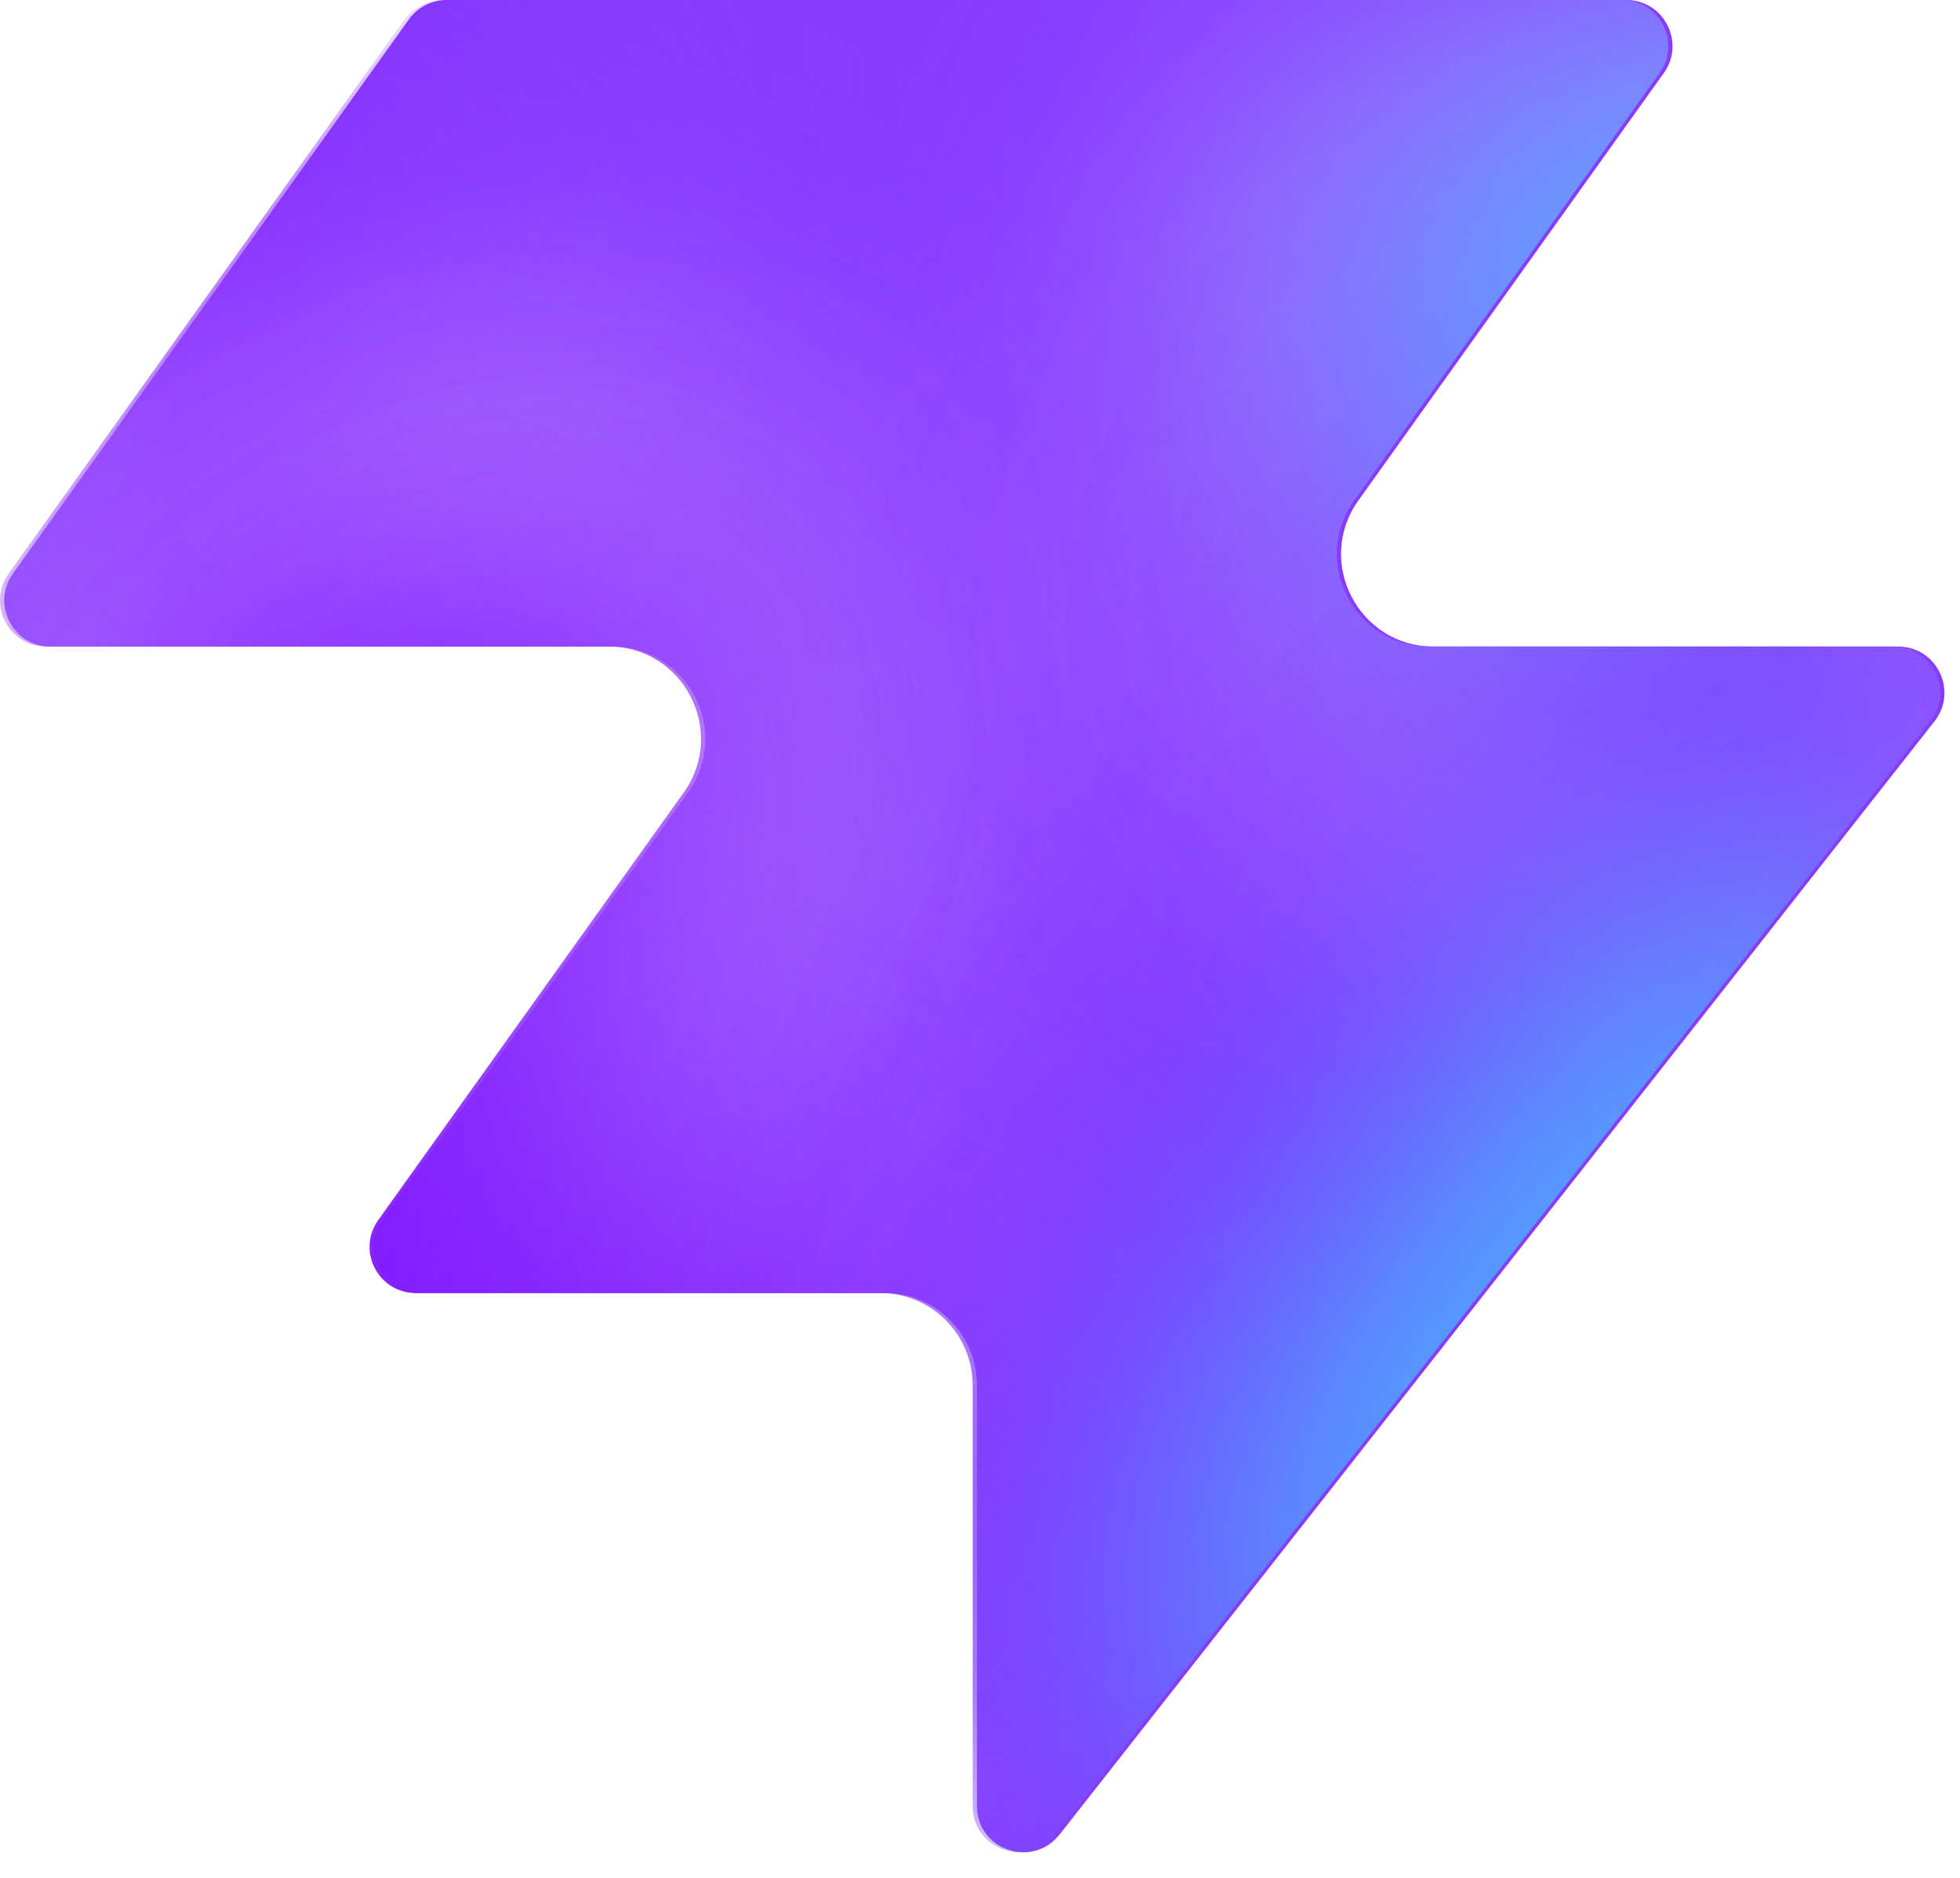
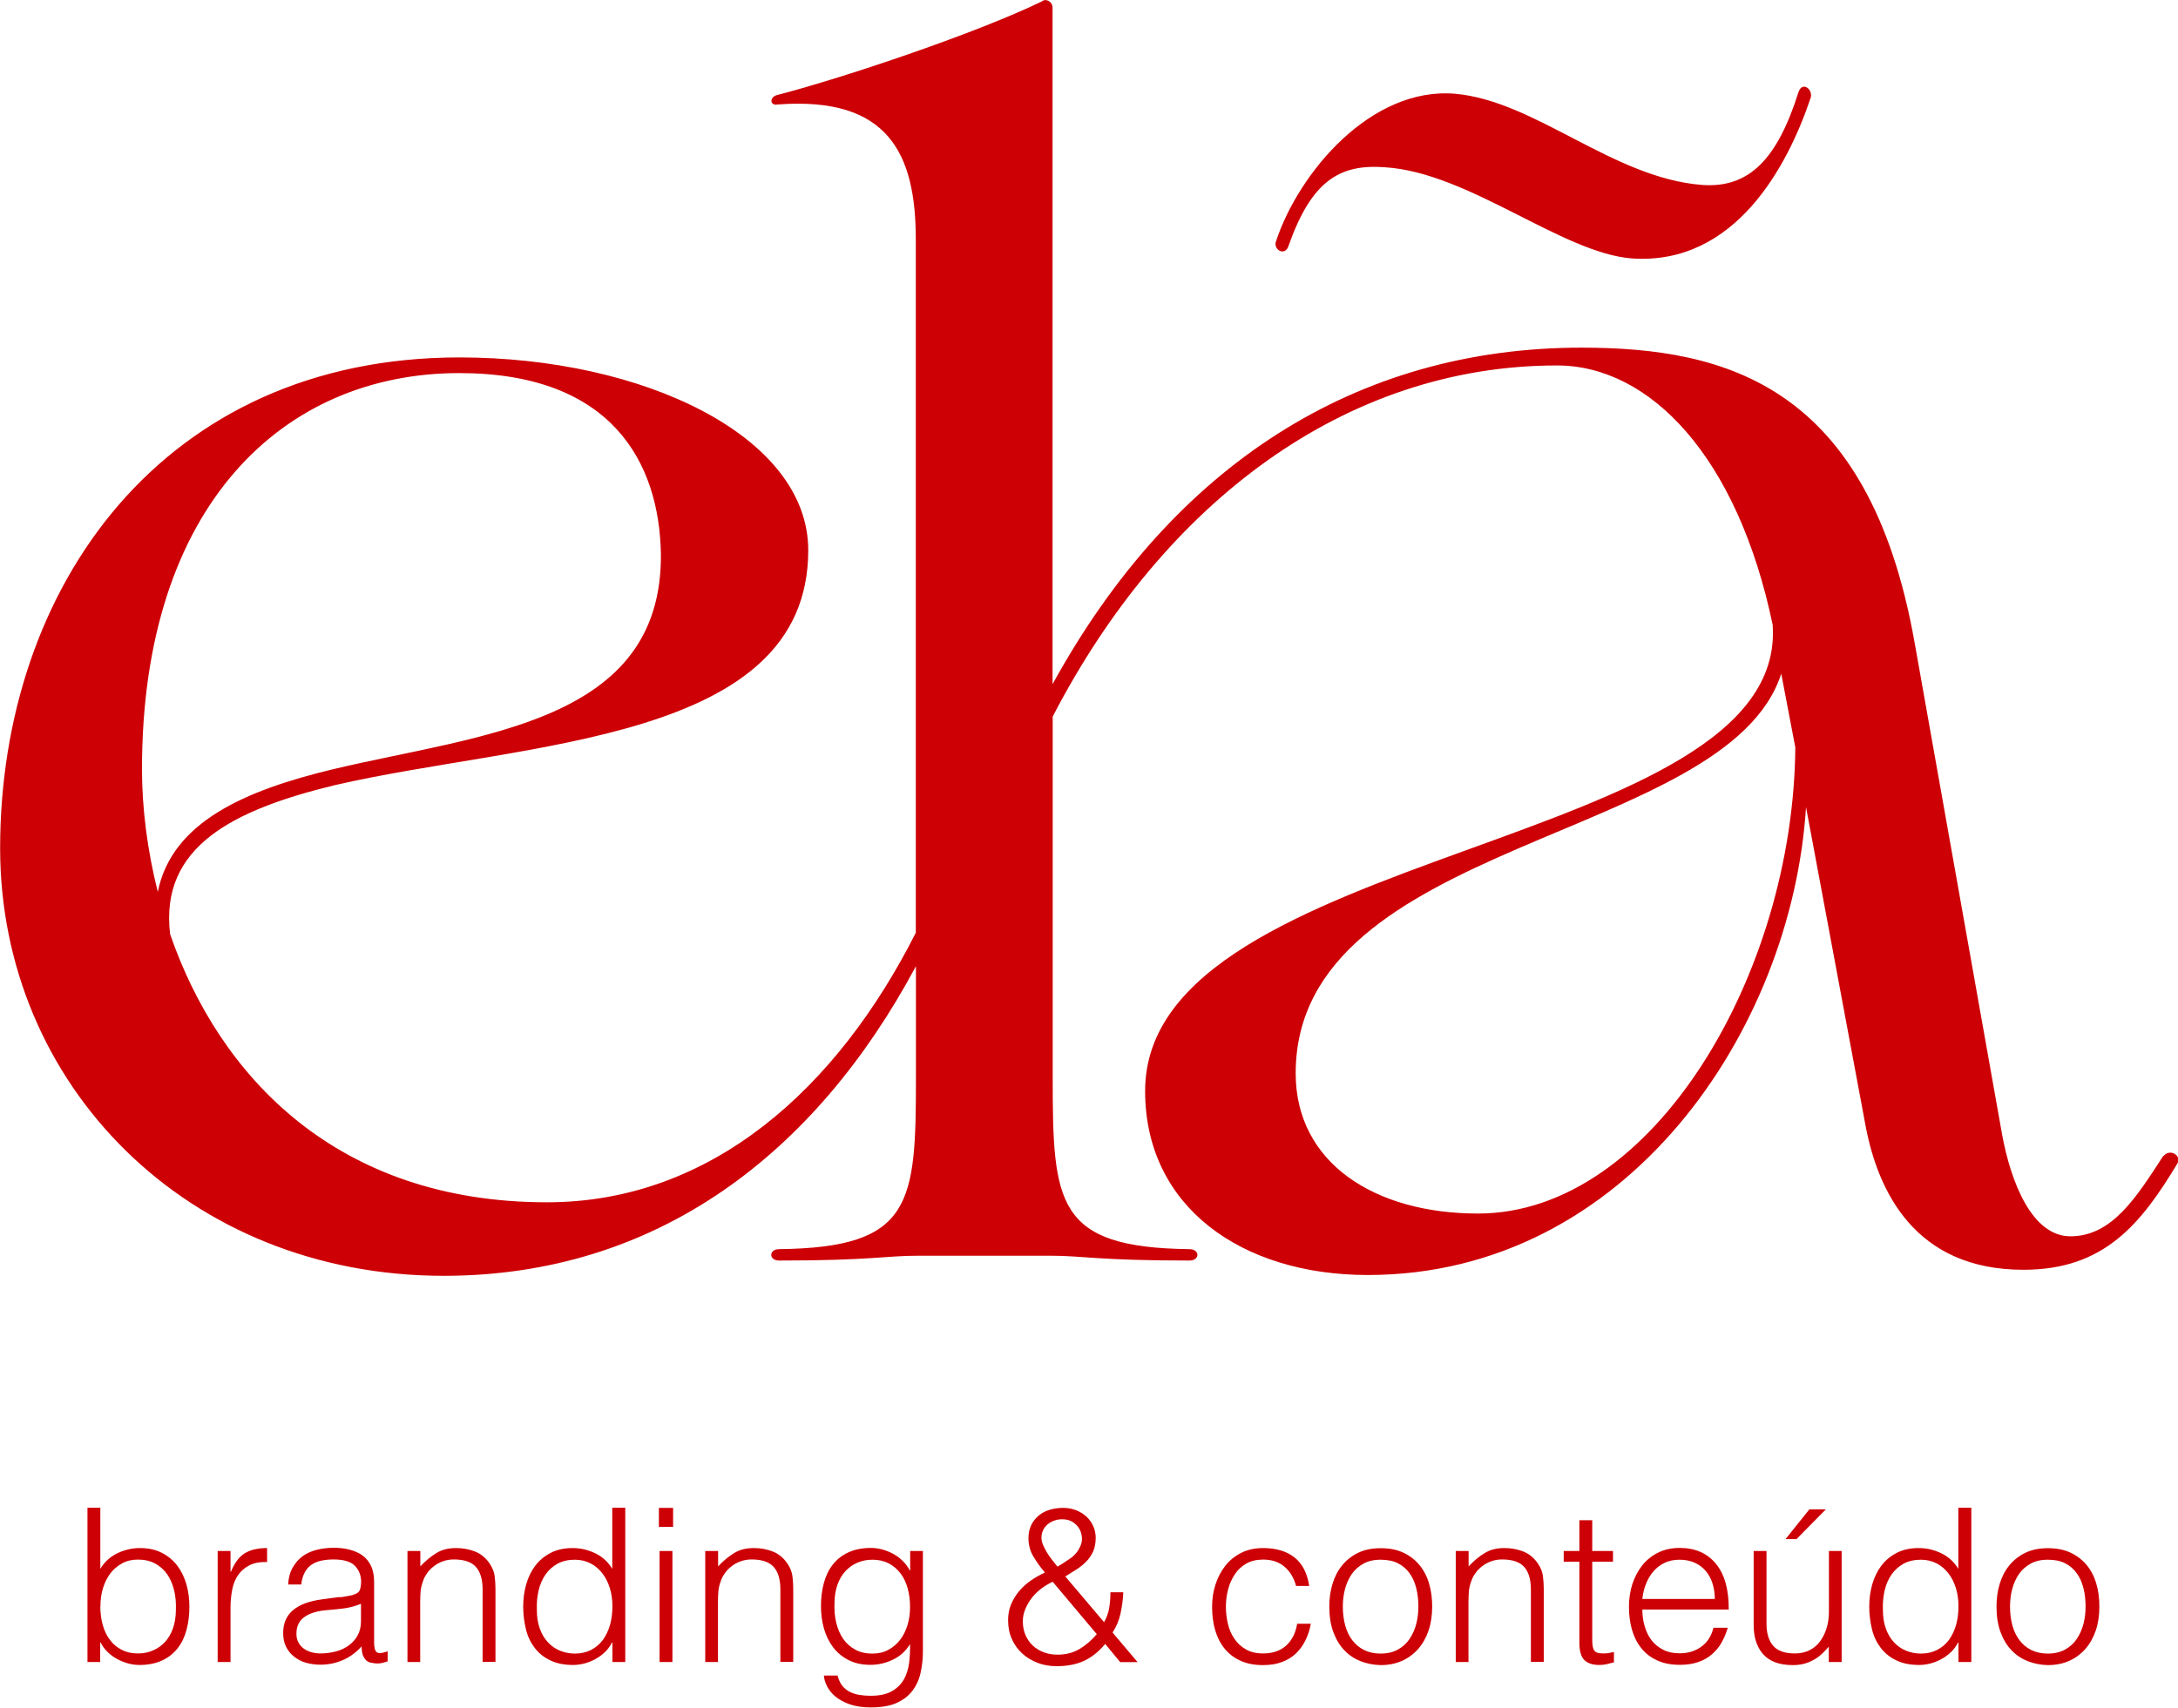
- <svg xmlns="http://www.w3.org/2000/svg" width="48" height="46" fill="none" viewBox="0 0 48 46">
-   <path fill="#863bff" d="M25.946 44.938c-.664.845-2.021.375-2.021-.698V33.937a2.26 2.26 0 0 0-2.262-2.262H10.287c-.92 0-1.456-1.04-.92-1.788l7.48-10.471c1.07-1.497 0-3.578-1.842-3.578H1.237c-.92 0-1.456-1.04-.92-1.788L10.013.474c.214-.297.556-.474.92-.474h28.894c.92 0 1.456 1.04.92 1.788l-7.48 10.471c-1.07 1.498 0 3.579 1.842 3.579h11.377c.943 0 1.473 1.088.89 1.83L25.947 44.94z" style="fill:#863bff;fill:color(display-p3 .525 .23 1);fill-opacity:1" />
-   <mask id="a" width="48" height="46" x="0" y="0" maskUnits="userSpaceOnUse" style="mask-type:alpha">
-     <path fill="#000" d="M25.842 44.938c-.664.844-2.021.375-2.021-.698V33.937a2.26 2.26 0 0 0-2.262-2.262H10.183c-.92 0-1.456-1.04-.92-1.788l7.48-10.471c1.07-1.498 0-3.579-1.842-3.579H1.133c-.92 0-1.456-1.04-.92-1.787L9.91.473c.214-.297.556-.474.92-.474h28.894c.92 0 1.456 1.04.92 1.788l-7.48 10.471c-1.07 1.498 0 3.578 1.842 3.578h11.377c.943 0 1.473 1.088.89 1.832L25.843 44.94z" style="fill:#000;fill-opacity:1" />
-   </mask>
-   <g mask="url(#a)">
-     <g filter="url(#b)">
-       <ellipse cx="5.508" cy="14.704" fill="#ede6ff" rx="5.508" ry="14.704" style="fill:#ede6ff;fill:color(display-p3 .927 .903 1);fill-opacity:1" transform="matrix(.00324 1 1 -.00324 -4.47 31.516)" />
-     </g>
-     <g filter="url(#c)">
-       <ellipse cx="10.399" cy="29.851" fill="#ede6ff" rx="10.399" ry="29.851" style="fill:#ede6ff;fill:color(display-p3 .927 .903 1);fill-opacity:1" transform="matrix(.00324 1 1 -.00324 -39.328 7.883)" />
-     </g>
-     <g filter="url(#d)">
-       <ellipse cx="5.508" cy="30.487" fill="#7e14ff" rx="5.508" ry="30.487" style="fill:#7e14ff;fill:color(display-p3 .492 .077 1);fill-opacity:1" transform="rotate(89.814 -25.913 -14.639)scale(1 -1)" />
-     </g>
-     <g filter="url(#e)">
-       <ellipse cx="5.508" cy="30.599" fill="#7e14ff" rx="5.508" ry="30.599" style="fill:#7e14ff;fill:color(display-p3 .492 .077 1);fill-opacity:1" transform="rotate(89.814 -32.644 -3.334)scale(1 -1)" />
-     </g>
-     <g filter="url(#f)">
-       <ellipse cx="5.508" cy="30.599" fill="#7e14ff" rx="5.508" ry="30.599" style="fill:#7e14ff;fill:color(display-p3 .492 .077 1);fill-opacity:1" transform="matrix(.00324 1 1 -.00324 -34.34 30.47)" />
-     </g>
-     <g filter="url(#g)">
-       <ellipse cx="14.072" cy="22.078" fill="#ede6ff" rx="14.072" ry="22.078" style="fill:#ede6ff;fill:color(display-p3 .927 .903 1);fill-opacity:1" transform="rotate(93.35 24.506 48.493)scale(-1 1)" />
-     </g>
-     <g filter="url(#h)">
-       <ellipse cx="3.47" cy="21.501" fill="#7e14ff" rx="3.47" ry="21.501" style="fill:#7e14ff;fill:color(display-p3 .492 .077 1);fill-opacity:1" transform="rotate(89.009 28.708 47.59)scale(-1 1)" />
-     </g>
-     <g filter="url(#i)">
-       <ellipse cx="3.47" cy="21.501" fill="#7e14ff" rx="3.47" ry="21.501" style="fill:#7e14ff;fill:color(display-p3 .492 .077 1);fill-opacity:1" transform="rotate(89.009 28.708 47.59)scale(-1 1)" />
-     </g>
-     <g filter="url(#j)">
-       <ellipse cx=".387" cy="8.972" fill="#7e14ff" rx="4.407" ry="29.108" style="fill:#7e14ff;fill:color(display-p3 .492 .077 1);fill-opacity:1" transform="rotate(39.51 .387 8.972)" />
-     </g>
-     <g filter="url(#k)">
-       <ellipse cx="47.523" cy="-6.092" fill="#7e14ff" rx="4.407" ry="29.108" style="fill:#7e14ff;fill:color(display-p3 .492 .077 1);fill-opacity:1" transform="rotate(37.892 47.523 -6.092)" />
-     </g>
-     <g filter="url(#l)">
-       <ellipse cx="41.412" cy="6.333" fill="#47bfff" rx="5.971" ry="9.665" style="fill:#47bfff;fill:color(display-p3 .28 .748 1);fill-opacity:1" transform="rotate(37.892 41.412 6.333)" />
-     </g>
-     <g filter="url(#m)">
-       <ellipse cx="-1.879" cy="38.332" fill="#7e14ff" rx="4.407" ry="29.108" style="fill:#7e14ff;fill:color(display-p3 .492 .077 1);fill-opacity:1" transform="rotate(37.892 -1.88 38.332)" />
-     </g>
-     <g filter="url(#n)">
-       <ellipse cx="-1.879" cy="38.332" fill="#7e14ff" rx="4.407" ry="29.108" style="fill:#7e14ff;fill:color(display-p3 .492 .077 1);fill-opacity:1" transform="rotate(37.892 -1.88 38.332)" />
-     </g>
-     <g filter="url(#o)">
-       <ellipse cx="35.651" cy="29.907" fill="#7e14ff" rx="4.407" ry="29.108" style="fill:#7e14ff;fill:color(display-p3 .492 .077 1);fill-opacity:1" transform="rotate(37.892 35.651 29.907)" />
-     </g>
-     <g filter="url(#p)">
-       <ellipse cx="38.418" cy="32.4" fill="#47bfff" rx="5.971" ry="15.297" style="fill:#47bfff;fill:color(display-p3 .28 .748 1);fill-opacity:1" transform="rotate(37.892 38.418 32.4)" />
+ <svg xmlns="http://www.w3.org/2000/svg" id="Camada_2" data-name="Camada 2" viewBox="0 0 162.6 127.5">
+   <defs>
+     <style>
+       .cls-1 {
+         fill: #cd0005;
+       }
+     </style>
+   </defs>
+   <g id="Camada_1-2" data-name="Camada 1">
+     <g>
+       <g>
+         <path class="cls-1" d="M96.19,18.38c1.7-4.84,3.79-6.15,7.2-5.89,6.28.39,13.22,6.41,18.45,6.81,7.72.52,11.65-6.94,13.35-12.04.13-.65-.65-1.18-.92-.39-1.57,4.97-3.66,7.2-7.2,6.94-6.68-.52-12.43-6.28-18.45-6.81-6.28-.52-11.65,5.89-13.35,10.99-.26.65.65,1.18.92.39Z" />
+         <path class="cls-1" d="M161.51,86.3c-1.96,3.01-3.79,6.02-6.94,6.02-2.88,0-4.45-4.06-5.1-7.59l-6.54-36.78c-3.4-19.11-14-21.99-24.87-21.99-16.76,0-30.48,8.74-39.48,25.13V.58c0-.48-.52-.72-.79-.48-4.71,2.3-14.6,5.65-19.71,6.98-.65.12-.65.85,0,.72,8.24-.61,10.29,3.67,10.29,10.09v51.76c-5.85,11.59-15.24,20.13-27.53,20.13-15.71,0-24.47-9.42-28.14-20.02-.79-6.54,4.71-9.29,12.3-11.13,14.13-3.27,35.34-3.14,35.34-17.54,0-8.51-12.3-14.4-26.04-14.4-22.12,0-34.29,17.15-34.29,36.65,0,17.67,14,31.93,33.11,31.93,15.9,0,27.75-9.09,35.26-23.12v8.3c0,9.44-.26,12.71-10.21,12.83-.79,0-.79.85,0,.85,6.81,0,7.98-.36,10.34-.36h9.95c2.36,0,3.53.36,10.34.36.79,0,.79-.85,0-.85-9.95-.12-10.21-3.39-10.21-12.83v-26.94c8.28-15.98,21.84-26.22,37.65-26.22,6.94,0,13.48,6.81,16.1,19.37,1.18,16.88-46.85,16.49-46.85,34.81,0,8.64,7.2,13.74,16.62,13.74,19.37,0,31.67-18.32,32.72-34.94l4.45,23.82c.92,4.84,3.66,10.73,11.78,10.73,6.02,0,8.77-3.4,11.52-7.98.26-.65-.65-1.05-1.05-.52ZM10.6,57.44c0-19.76,10.6-29.58,23.69-29.58,11.39,0,14.92,6.68,15.05,13.48.13,12.69-13.48,13.48-24.47,16.1-6.54,1.57-12.04,3.93-13.09,9.16-.79-3.14-1.18-6.28-1.18-9.16ZM110.34,90.62c-7.72,0-13.61-3.79-13.61-10.47,0-17.54,32.2-17.28,36.25-29.84l1.05,5.5c-.13,16.88-10.6,34.81-23.69,34.81h0Z" />
+       </g>
+       <g>
+         <path class="cls-1" d="M7.49,124.11h-.96v-11.52h.96v4.56c.31-.51.73-.9,1.27-1.16.54-.26,1.1-.39,1.69-.39.63,0,1.18.12,1.64.36.46.24.85.56,1.15.96.3.4.53.87.68,1.4s.22,1.09.22,1.66c0,.61-.07,1.18-.21,1.71s-.36,1-.66,1.38c-.3.39-.69.7-1.16.92-.47.22-1.04.34-1.71.34-.27,0-.54-.04-.82-.11-.28-.08-.55-.18-.81-.32-.26-.14-.5-.31-.72-.52s-.4-.45-.54-.73h-.03v1.46ZM7.49,119.94c0,.5.06.97.18,1.4.12.43.3.81.54,1.12.23.32.53.56.88.74.35.18.75.27,1.2.27.41,0,.78-.07,1.12-.22.34-.14.64-.35.9-.63s.46-.62.6-1.02c.14-.4.22-.86.22-1.38.02-.52-.02-1.01-.13-1.46-.11-.45-.28-.85-.51-1.19-.23-.34-.54-.61-.9-.81-.37-.2-.8-.3-1.29-.3-.44,0-.83.09-1.18.28s-.64.44-.88.75c-.24.32-.42.68-.55,1.1-.13.42-.19.87-.19,1.34Z" />
+         <path class="cls-1" d="M17.21,124.11h-.96v-8.29h.96v1.55h.03c.27-.66.61-1.12,1.03-1.38.42-.26.98-.39,1.67-.39v1.04c-.54-.01-.99.07-1.34.26-.35.18-.63.43-.84.74-.21.31-.35.67-.43,1.1-.08.42-.12.86-.12,1.32v4.06Z" />
+         <path class="cls-1" d="M25.33,119.28c.18-.02.4-.05.65-.1.25-.04.46-.1.62-.18.16-.08.26-.2.3-.38.04-.18.06-.34.06-.49,0-.49-.16-.89-.47-1.21-.31-.31-.84-.47-1.59-.47-.33,0-.63.03-.91.09s-.52.16-.73.3c-.21.14-.38.34-.51.58-.13.24-.22.54-.26.9h-.98c.03-.49.14-.91.34-1.26s.44-.63.74-.85.66-.38,1.06-.48c.4-.1.82-.15,1.27-.15.42,0,.81.04,1.18.14s.69.23.96.43c.27.2.49.46.64.79.16.33.23.74.23,1.22v4.51c0,.37.07.61.2.71.13.1.4.08.81-.07v.75c-.07.02-.18.05-.33.1-.14.04-.29.06-.42.06-.15,0-.29-.02-.43-.05-.16-.02-.29-.07-.38-.15-.1-.08-.17-.18-.23-.29-.06-.11-.1-.23-.12-.37-.02-.13-.03-.28-.03-.42-.41.45-.87.79-1.39,1.02s-1.09.35-1.7.35c-.36,0-.71-.05-1.05-.14s-.63-.25-.89-.45c-.26-.2-.46-.45-.61-.74-.15-.29-.22-.64-.22-1.05,0-1.41.96-2.24,2.9-2.5l1.33-.18ZM26.95,119.76c-.41.17-.82.28-1.23.34-.42.05-.83.1-1.25.13-.74.05-1.31.22-1.72.5-.41.28-.62.7-.62,1.26,0,.26.05.48.15.66s.23.34.4.46c.17.12.36.21.58.27s.44.09.66.09c.38,0,.76-.05,1.12-.14s.69-.24.97-.44c.28-.2.51-.45.68-.75.17-.3.26-.66.26-1.08v-1.3Z" />
+         <path class="cls-1" d="M31.38,124.11h-.96v-8.29h.96v1.15c.38-.41.78-.74,1.19-.99.41-.26.9-.38,1.48-.38.51,0,.99.09,1.42.26s.81.48,1.1.92c.2.3.32.61.36.92.04.32.06.64.06.98v5.42h-.96v-5.41c0-.75-.17-1.31-.5-1.68-.33-.37-.88-.56-1.65-.56-.3,0-.57.05-.82.14-.25.09-.47.21-.66.36-.2.15-.37.32-.5.51-.14.19-.25.39-.32.61-.1.27-.16.52-.18.77s-.03.51-.03.8v4.46Z" />
+         <path class="cls-1" d="M45.72,112.59h.96v11.52h-.96v-1.46h-.03c-.14.28-.32.52-.54.73-.22.21-.46.38-.72.52-.26.14-.53.25-.81.32-.28.07-.55.11-.82.11-.67,0-1.24-.11-1.71-.34-.47-.22-.86-.53-1.16-.92-.3-.39-.53-.85-.66-1.38s-.21-1.1-.21-1.71c0-.58.07-1.13.22-1.66s.38-1,.68-1.4c.3-.4.69-.72,1.15-.96.46-.24,1.01-.36,1.64-.36.59,0,1.15.13,1.69.39.54.26.96.65,1.27,1.16v-4.56ZM45.72,119.94c0-.47-.06-.92-.19-1.34-.13-.42-.31-.79-.55-1.1-.24-.31-.53-.57-.88-.75s-.74-.28-1.18-.28c-.5,0-.93.1-1.3.3-.36.2-.66.47-.9.81-.23.34-.41.74-.51,1.19-.11.45-.15.94-.13,1.46,0,.52.07.98.22,1.38.14.4.34.74.6,1.02s.55.49.9.63c.34.14.71.22,1.12.22.45,0,.85-.09,1.2-.27.35-.18.65-.43.88-.74.23-.31.41-.69.54-1.12.12-.43.18-.9.18-1.4Z" />
+         <path class="cls-1" d="M49.19,114.02v-1.42h1.06v1.42h-1.06ZM49.24,124.11v-8.29h.96v8.29h-.96Z" />
+         <path class="cls-1" d="M53.61,124.11h-.96v-8.29h.96v1.15c.38-.41.78-.74,1.19-.99.41-.26.9-.38,1.48-.38.51,0,.99.09,1.42.26s.81.48,1.1.92c.2.3.32.61.36.92.04.32.06.64.06.98v5.42h-.96v-5.41c0-.75-.17-1.31-.5-1.68-.33-.37-.88-.56-1.65-.56-.3,0-.57.05-.82.14-.25.09-.47.21-.66.36-.2.15-.37.32-.5.51-.14.19-.25.39-.32.61-.1.27-.16.52-.18.77s-.03.51-.03.8v4.46Z" />
+         <path class="cls-1" d="M67.94,115.82h.96v7.49c0,.55-.06,1.08-.17,1.59-.11.51-.31.95-.6,1.34s-.68.69-1.18.92c-.5.23-1.15.34-1.94.34-.61,0-1.13-.08-1.57-.23-.44-.16-.79-.35-1.07-.58-.28-.24-.49-.49-.63-.78-.14-.28-.22-.55-.23-.79h1.02c.08.31.19.56.35.76s.35.35.57.46c.22.11.46.19.73.23s.54.06.83.06c.65,0,1.17-.11,1.57-.34.39-.22.69-.52.9-.88.2-.36.33-.77.39-1.23.06-.46.08-.93.07-1.41-.31.51-.73.9-1.27,1.16-.54.26-1.1.39-1.69.39-.63,0-1.18-.12-1.64-.36-.46-.24-.85-.56-1.15-.96-.3-.4-.53-.87-.68-1.4s-.22-1.09-.22-1.66c0-.61.07-1.18.21-1.71s.36-.99.66-1.38c.3-.39.69-.7,1.16-.92.47-.22,1.04-.34,1.71-.34.27,0,.54.04.82.11.28.08.55.18.81.32.26.14.5.31.72.53.22.21.4.45.54.72h.03v-1.46ZM67.94,120c0-.5-.06-.97-.18-1.4-.12-.43-.3-.81-.54-1.12s-.53-.56-.88-.74c-.35-.18-.75-.27-1.2-.27-.41,0-.78.07-1.12.22-.34.14-.64.35-.9.63s-.46.62-.6,1.02c-.14.4-.22.86-.22,1.38-.02.52.02,1.01.13,1.46.11.45.28.85.51,1.19.24.34.53.61.9.81.36.2.79.3,1.3.3.44,0,.83-.09,1.18-.28s.64-.44.88-.75c.24-.31.42-.68.55-1.1.13-.42.19-.87.19-1.34Z" />
+         <path class="cls-1" d="M82.42,121.14c.2-.34.33-.7.39-1.08.06-.38.09-.77.09-1.16h.96c-.02.52-.09,1.04-.2,1.56-.11.52-.31,1-.6,1.45l1.87,2.21h-1.3l-1.12-1.36c-.5.6-1.04,1.02-1.62,1.28s-1.25.38-2.02.38c-.5,0-.97-.08-1.41-.25-.44-.17-.82-.4-1.15-.7s-.58-.66-.77-1.08c-.19-.42-.28-.89-.28-1.4,0-.43.07-.82.22-1.18s.35-.69.6-.99c.25-.3.54-.56.87-.79.33-.23.68-.43,1.06-.6-.31-.36-.59-.75-.85-1.18-.26-.42-.38-.89-.38-1.4,0-.36.07-.69.21-.97.14-.28.33-.52.56-.71.23-.19.51-.34.82-.43s.65-.14,1-.14.68.06.98.18.55.28.77.48c.21.2.38.44.5.71.12.27.18.56.18.86,0,.38-.06.72-.18,1-.12.28-.29.53-.5.75s-.45.42-.73.6c-.28.18-.57.36-.86.54l2.9,3.42ZM78.6,118.11c-.32.15-.62.33-.89.54-.27.21-.51.44-.7.7-.2.26-.35.53-.47.82-.12.29-.18.59-.18.9,0,.38.07.73.2,1.03.13.3.31.56.54.78.23.21.5.38.82.5.31.12.66.18,1.03.18.62,0,1.17-.14,1.64-.42.47-.28.9-.65,1.29-1.11l-3.28-3.9ZM80.65,115.47c.1-.21.14-.44.12-.68-.02-.24-.09-.46-.21-.66-.12-.2-.29-.36-.5-.49-.21-.13-.47-.19-.77-.19-.2,0-.39.03-.58.1-.18.06-.34.15-.49.27-.14.12-.26.26-.34.43-.08.17-.13.36-.13.58,0,.17.04.36.13.56.09.2.19.4.31.59.12.19.25.38.39.55s.26.33.37.46c.32-.19.64-.4.97-.63s.57-.53.73-.89Z" />
+         <path class="cls-1" d="M96.76,118.43c-.17-.62-.46-1.1-.88-1.45s-.94-.52-1.58-.52c-.49,0-.91.1-1.26.3-.35.2-.64.47-.86.81-.22.34-.39.71-.5,1.14-.11.42-.16.85-.16,1.27s.05.86.15,1.28.26.79.49,1.12c.22.33.51.59.86.79.35.2.78.3,1.28.3.71,0,1.29-.2,1.72-.59.43-.39.71-.94.82-1.63h1.02c-.08.46-.22.88-.41,1.26-.19.38-.43.7-.72.98-.29.27-.64.48-1.05.63s-.87.22-1.39.22c-.66,0-1.23-.11-1.71-.34-.48-.22-.87-.53-1.18-.92-.31-.39-.54-.85-.69-1.38s-.22-1.1-.22-1.71c0-.58.08-1.13.25-1.66.17-.53.41-.99.73-1.4.32-.41.72-.73,1.19-.97.47-.24,1.02-.36,1.64-.36.96,0,1.74.23,2.33.69.59.46.96,1.17,1.11,2.14h-.98Z" />
+         <path class="cls-1" d="M103.08,124.34c-.53-.01-1.03-.11-1.5-.29-.46-.18-.87-.45-1.22-.82-.35-.36-.62-.82-.82-1.36-.2-.54-.3-1.18-.3-1.9,0-.61.08-1.18.24-1.7.16-.53.4-.99.72-1.38.32-.39.72-.71,1.2-.94.48-.23,1.04-.34,1.68-.34s1.22.11,1.7.34c.48.23.88.54,1.2.93.32.39.56.85.71,1.38.16.53.23,1.1.23,1.71,0,.66-.09,1.26-.27,1.79-.18.53-.44.99-.78,1.38-.34.38-.74.68-1.22.89-.48.21-1,.31-1.58.31ZM105.89,119.97c0-.49-.05-.95-.16-1.38-.11-.43-.27-.8-.5-1.11-.22-.31-.51-.56-.86-.74-.35-.18-.78-.27-1.3-.27s-.93.1-1.29.3-.65.46-.87.78c-.22.33-.39.7-.5,1.12-.11.42-.16.86-.16,1.3,0,.51.06.98.18,1.42.12.43.3.8.54,1.11.24.31.53.55.88.72.35.17.76.26,1.22.26.5,0,.93-.1,1.29-.3.36-.2.65-.46.87-.79.22-.33.39-.7.5-1.12.11-.42.16-.85.16-1.3Z" />
+         <path class="cls-1" d="M109.64,124.11h-.96v-8.29h.96v1.15c.38-.41.78-.74,1.19-.99.41-.26.9-.38,1.48-.38.51,0,.99.09,1.42.26s.81.48,1.1.92c.2.3.32.61.36.92.04.32.06.64.06.98v5.42h-.96v-5.41c0-.75-.17-1.31-.5-1.68-.33-.37-.88-.56-1.65-.56-.3,0-.57.05-.82.14-.25.09-.47.21-.66.36-.2.15-.37.32-.5.51-.14.19-.25.39-.32.61-.1.27-.16.52-.18.77s-.03.51-.03.8v4.46Z" />
+         <path class="cls-1" d="M120.49,124.14c-.12.02-.27.06-.46.11-.19.05-.41.08-.64.08-.48,0-.85-.12-1.1-.36-.25-.24-.38-.67-.38-1.29v-6.06h-1.17v-.8h1.17v-2.3h.96v2.3h1.55v.8h-1.55v5.68c0,.2,0,.38.02.53s.04.27.1.37c.05.1.14.17.25.21.11.04.27.06.47.06.13,0,.26-.01.39-.03s.26-.05.39-.08v.78Z" />
+         <path class="cls-1" d="M122.61,120.19c0,.45.06.87.18,1.27.12.4.29.75.52,1.04.23.29.52.53.87.7.35.18.76.26,1.22.26.63,0,1.17-.17,1.62-.5.45-.33.75-.8.9-1.41h1.07c-.12.39-.27.76-.46,1.1-.19.34-.43.63-.72.88-.29.25-.63.45-1.02.58-.4.14-.85.21-1.38.21-.66,0-1.23-.11-1.71-.34-.48-.22-.88-.53-1.18-.92-.31-.39-.54-.85-.69-1.38-.15-.53-.22-1.1-.22-1.7s.09-1.18.26-1.71c.18-.53.43-1,.75-1.4.33-.4.72-.71,1.19-.94.47-.23,1-.34,1.6-.34,1.14,0,2.04.39,2.69,1.18s.97,1.92.96,3.42h-6.43ZM128.02,119.39c0-.41-.06-.79-.17-1.14-.11-.36-.28-.67-.5-.93-.22-.26-.49-.47-.82-.62-.33-.15-.71-.23-1.14-.23s-.8.08-1.13.24c-.33.16-.6.37-.83.64-.23.27-.41.58-.55.93-.14.35-.23.73-.27,1.12h5.41Z" />
+         <path class="cls-1" d="M136.53,115.82h.96v8.29h-.96v-1.15c-.13.15-.27.3-.43.46-.16.16-.34.31-.55.44-.21.13-.45.25-.73.34s-.6.14-.96.14c-.55,0-1.02-.08-1.39-.23-.37-.15-.67-.37-.9-.65s-.39-.6-.5-.97-.15-.77-.15-1.21v-5.46h.96v5.44c0,.71.17,1.26.5,1.64.33.38.87.57,1.63.57.39,0,.75-.08,1.06-.23.31-.15.58-.37.79-.65.21-.28.38-.61.5-.99.12-.38.18-.81.18-1.26v-4.51ZM133.3,114.93l1.78-2.22h1.23l-2.19,2.22h-.82Z" />
+         <path class="cls-1" d="M146.21,112.59h.96v11.52h-.96v-1.46h-.03c-.14.28-.32.52-.54.73-.22.21-.46.38-.72.52-.26.14-.53.25-.81.32-.28.07-.55.11-.82.11-.67,0-1.24-.11-1.71-.34-.47-.22-.86-.53-1.16-.92-.3-.39-.53-.85-.66-1.38s-.21-1.1-.21-1.71c0-.58.07-1.13.22-1.66s.38-1,.68-1.4c.3-.4.69-.72,1.15-.96.46-.24,1.01-.36,1.64-.36.59,0,1.15.13,1.69.39.54.26.96.65,1.27,1.16v-4.56ZM146.21,119.94c0-.47-.06-.92-.19-1.34-.13-.42-.31-.79-.55-1.1-.24-.31-.53-.57-.88-.75s-.74-.28-1.18-.28c-.5,0-.93.1-1.3.3-.36.2-.66.47-.9.81-.23.34-.41.74-.51,1.19-.11.45-.15.94-.13,1.46,0,.52.07.98.22,1.38.14.4.34.74.6,1.02s.55.49.9.63c.34.14.71.22,1.12.22.45,0,.85-.09,1.2-.27.35-.18.65-.43.88-.74.23-.31.41-.69.54-1.12.12-.43.18-.9.18-1.4Z" />
+         <path class="cls-1" d="M152.89,124.34c-.53-.01-1.03-.11-1.5-.29-.46-.18-.87-.45-1.22-.82-.35-.36-.62-.82-.82-1.36-.2-.54-.3-1.18-.3-1.9,0-.61.08-1.18.24-1.7.16-.53.4-.99.72-1.38.32-.39.72-.71,1.2-.94.48-.23,1.04-.34,1.68-.34s1.22.11,1.7.34c.48.23.88.54,1.2.93.32.39.56.85.71,1.38.16.53.23,1.1.23,1.71,0,.66-.09,1.26-.27,1.79-.18.53-.44.99-.78,1.38-.34.38-.74.68-1.22.89-.48.21-1,.31-1.58.31ZM155.7,119.97c0-.49-.05-.95-.16-1.38-.11-.43-.27-.8-.5-1.11-.22-.31-.51-.56-.86-.74-.35-.18-.78-.27-1.3-.27s-.93.1-1.29.3-.65.46-.87.78c-.22.33-.39.7-.5,1.12-.11.42-.16.86-.16,1.3,0,.51.06.98.18,1.42.12.43.3.8.54,1.11.24.31.53.55.88.72.35.17.76.26,1.22.26.5,0,.93-.1,1.29-.3.36-.2.65-.46.87-.79.22-.33.39-.7.5-1.12.11-.42.16-.85.16-1.3Z" />
+       </g>
    </g>
  </g>
-   <defs>
-     <filter id="b" width="60.045" height="41.654" x="-19.77" y="16.149" color-interpolation-filters="sRGB" filterUnits="userSpaceOnUse">
-       <feFlood flood-opacity="0" result="BackgroundImageFix" />
-       <feBlend in="SourceGraphic" in2="BackgroundImageFix" result="shape" />
-       <feGaussianBlur result="effect1_foregroundBlur_2002_17158" stdDeviation="7.659" />
-     </filter>
-     <filter id="c" width="90.34" height="51.437" x="-54.613" y="-7.533" color-interpolation-filters="sRGB" filterUnits="userSpaceOnUse">
-       <feFlood flood-opacity="0" result="BackgroundImageFix" />
-       <feBlend in="SourceGraphic" in2="BackgroundImageFix" result="shape" />
-       <feGaussianBlur result="effect1_foregroundBlur_2002_17158" stdDeviation="7.659" />
-     </filter>
-     <filter id="d" width="79.355" height="29.4" x="-49.64" y="2.03" color-interpolation-filters="sRGB" filterUnits="userSpaceOnUse">
-       <feFlood flood-opacity="0" result="BackgroundImageFix" />
-       <feBlend in="SourceGraphic" in2="BackgroundImageFix" result="shape" />
-       <feGaussianBlur result="effect1_foregroundBlur_2002_17158" stdDeviation="4.596" />
-     </filter>
-     <filter id="e" width="79.579" height="29.4" x="-45.045" y="20.029" color-interpolation-filters="sRGB" filterUnits="userSpaceOnUse">
-       <feFlood flood-opacity="0" result="BackgroundImageFix" />
-       <feBlend in="SourceGraphic" in2="BackgroundImageFix" result="shape" />
-       <feGaussianBlur result="effect1_foregroundBlur_2002_17158" stdDeviation="4.596" />
-     </filter>
-     <filter id="f" width="79.579" height="29.4" x="-43.513" y="21.178" color-interpolation-filters="sRGB" filterUnits="userSpaceOnUse">
-       <feFlood flood-opacity="0" result="BackgroundImageFix" />
-       <feBlend in="SourceGraphic" in2="BackgroundImageFix" result="shape" />
-       <feGaussianBlur result="effect1_foregroundBlur_2002_17158" stdDeviation="4.596" />
-     </filter>
-     <filter id="g" width="74.749" height="58.852" x="15.756" y="-17.901" color-interpolation-filters="sRGB" filterUnits="userSpaceOnUse">
-       <feFlood flood-opacity="0" result="BackgroundImageFix" />
-       <feBlend in="SourceGraphic" in2="BackgroundImageFix" result="shape" />
-       <feGaussianBlur result="effect1_foregroundBlur_2002_17158" stdDeviation="7.659" />
-     </filter>
-     <filter id="h" width="61.377" height="25.362" x="23.548" y="2.284" color-interpolation-filters="sRGB" filterUnits="userSpaceOnUse">
-       <feFlood flood-opacity="0" result="BackgroundImageFix" />
-       <feBlend in="SourceGraphic" in2="BackgroundImageFix" result="shape" />
-       <feGaussianBlur result="effect1_foregroundBlur_2002_17158" stdDeviation="4.596" />
-     </filter>
-     <filter id="i" width="61.377" height="25.362" x="23.548" y="2.284" color-interpolation-filters="sRGB" filterUnits="userSpaceOnUse">
-       <feFlood flood-opacity="0" result="BackgroundImageFix" />
-       <feBlend in="SourceGraphic" in2="BackgroundImageFix" result="shape" />
-       <feGaussianBlur result="effect1_foregroundBlur_2002_17158" stdDeviation="4.596" />
-     </filter>
-     <filter id="j" width="56.045" height="63.649" x="-27.636" y="-22.853" color-interpolation-filters="sRGB" filterUnits="userSpaceOnUse">
-       <feFlood flood-opacity="0" result="BackgroundImageFix" />
-       <feBlend in="SourceGraphic" in2="BackgroundImageFix" result="shape" />
-       <feGaussianBlur result="effect1_foregroundBlur_2002_17158" stdDeviation="4.596" />
-     </filter>
-     <filter id="k" width="54.814" height="64.646" x="20.116" y="-38.415" color-interpolation-filters="sRGB" filterUnits="userSpaceOnUse">
-       <feFlood flood-opacity="0" result="BackgroundImageFix" />
-       <feBlend in="SourceGraphic" in2="BackgroundImageFix" result="shape" />
-       <feGaussianBlur result="effect1_foregroundBlur_2002_17158" stdDeviation="4.596" />
-     </filter>
-     <filter id="l" width="33.541" height="35.313" x="24.641" y="-11.323" color-interpolation-filters="sRGB" filterUnits="userSpaceOnUse">
-       <feFlood flood-opacity="0" result="BackgroundImageFix" />
-       <feBlend in="SourceGraphic" in2="BackgroundImageFix" result="shape" />
-       <feGaussianBlur result="effect1_foregroundBlur_2002_17158" stdDeviation="4.596" />
-     </filter>
-     <filter id="m" width="54.814" height="64.646" x="-29.286" y="6.009" color-interpolation-filters="sRGB" filterUnits="userSpaceOnUse">
-       <feFlood flood-opacity="0" result="BackgroundImageFix" />
-       <feBlend in="SourceGraphic" in2="BackgroundImageFix" result="shape" />
-       <feGaussianBlur result="effect1_foregroundBlur_2002_17158" stdDeviation="4.596" />
-     </filter>
-     <filter id="n" width="54.814" height="64.646" x="-29.286" y="6.009" color-interpolation-filters="sRGB" filterUnits="userSpaceOnUse">
-       <feFlood flood-opacity="0" result="BackgroundImageFix" />
-       <feBlend in="SourceGraphic" in2="BackgroundImageFix" result="shape" />
-       <feGaussianBlur result="effect1_foregroundBlur_2002_17158" stdDeviation="4.596" />
-     </filter>
-     <filter id="o" width="54.814" height="64.646" x="8.244" y="-2.416" color-interpolation-filters="sRGB" filterUnits="userSpaceOnUse">
-       <feFlood flood-opacity="0" result="BackgroundImageFix" />
-       <feBlend in="SourceGraphic" in2="BackgroundImageFix" result="shape" />
-       <feGaussianBlur result="effect1_foregroundBlur_2002_17158" stdDeviation="4.596" />
-     </filter>
-     <filter id="p" width="39.409" height="43.623" x="18.713" y="10.588" color-interpolation-filters="sRGB" filterUnits="userSpaceOnUse">
-       <feFlood flood-opacity="0" result="BackgroundImageFix" />
-       <feBlend in="SourceGraphic" in2="BackgroundImageFix" result="shape" />
-       <feGaussianBlur result="effect1_foregroundBlur_2002_17158" stdDeviation="4.596" />
-     </filter>
-   </defs>
</svg>
